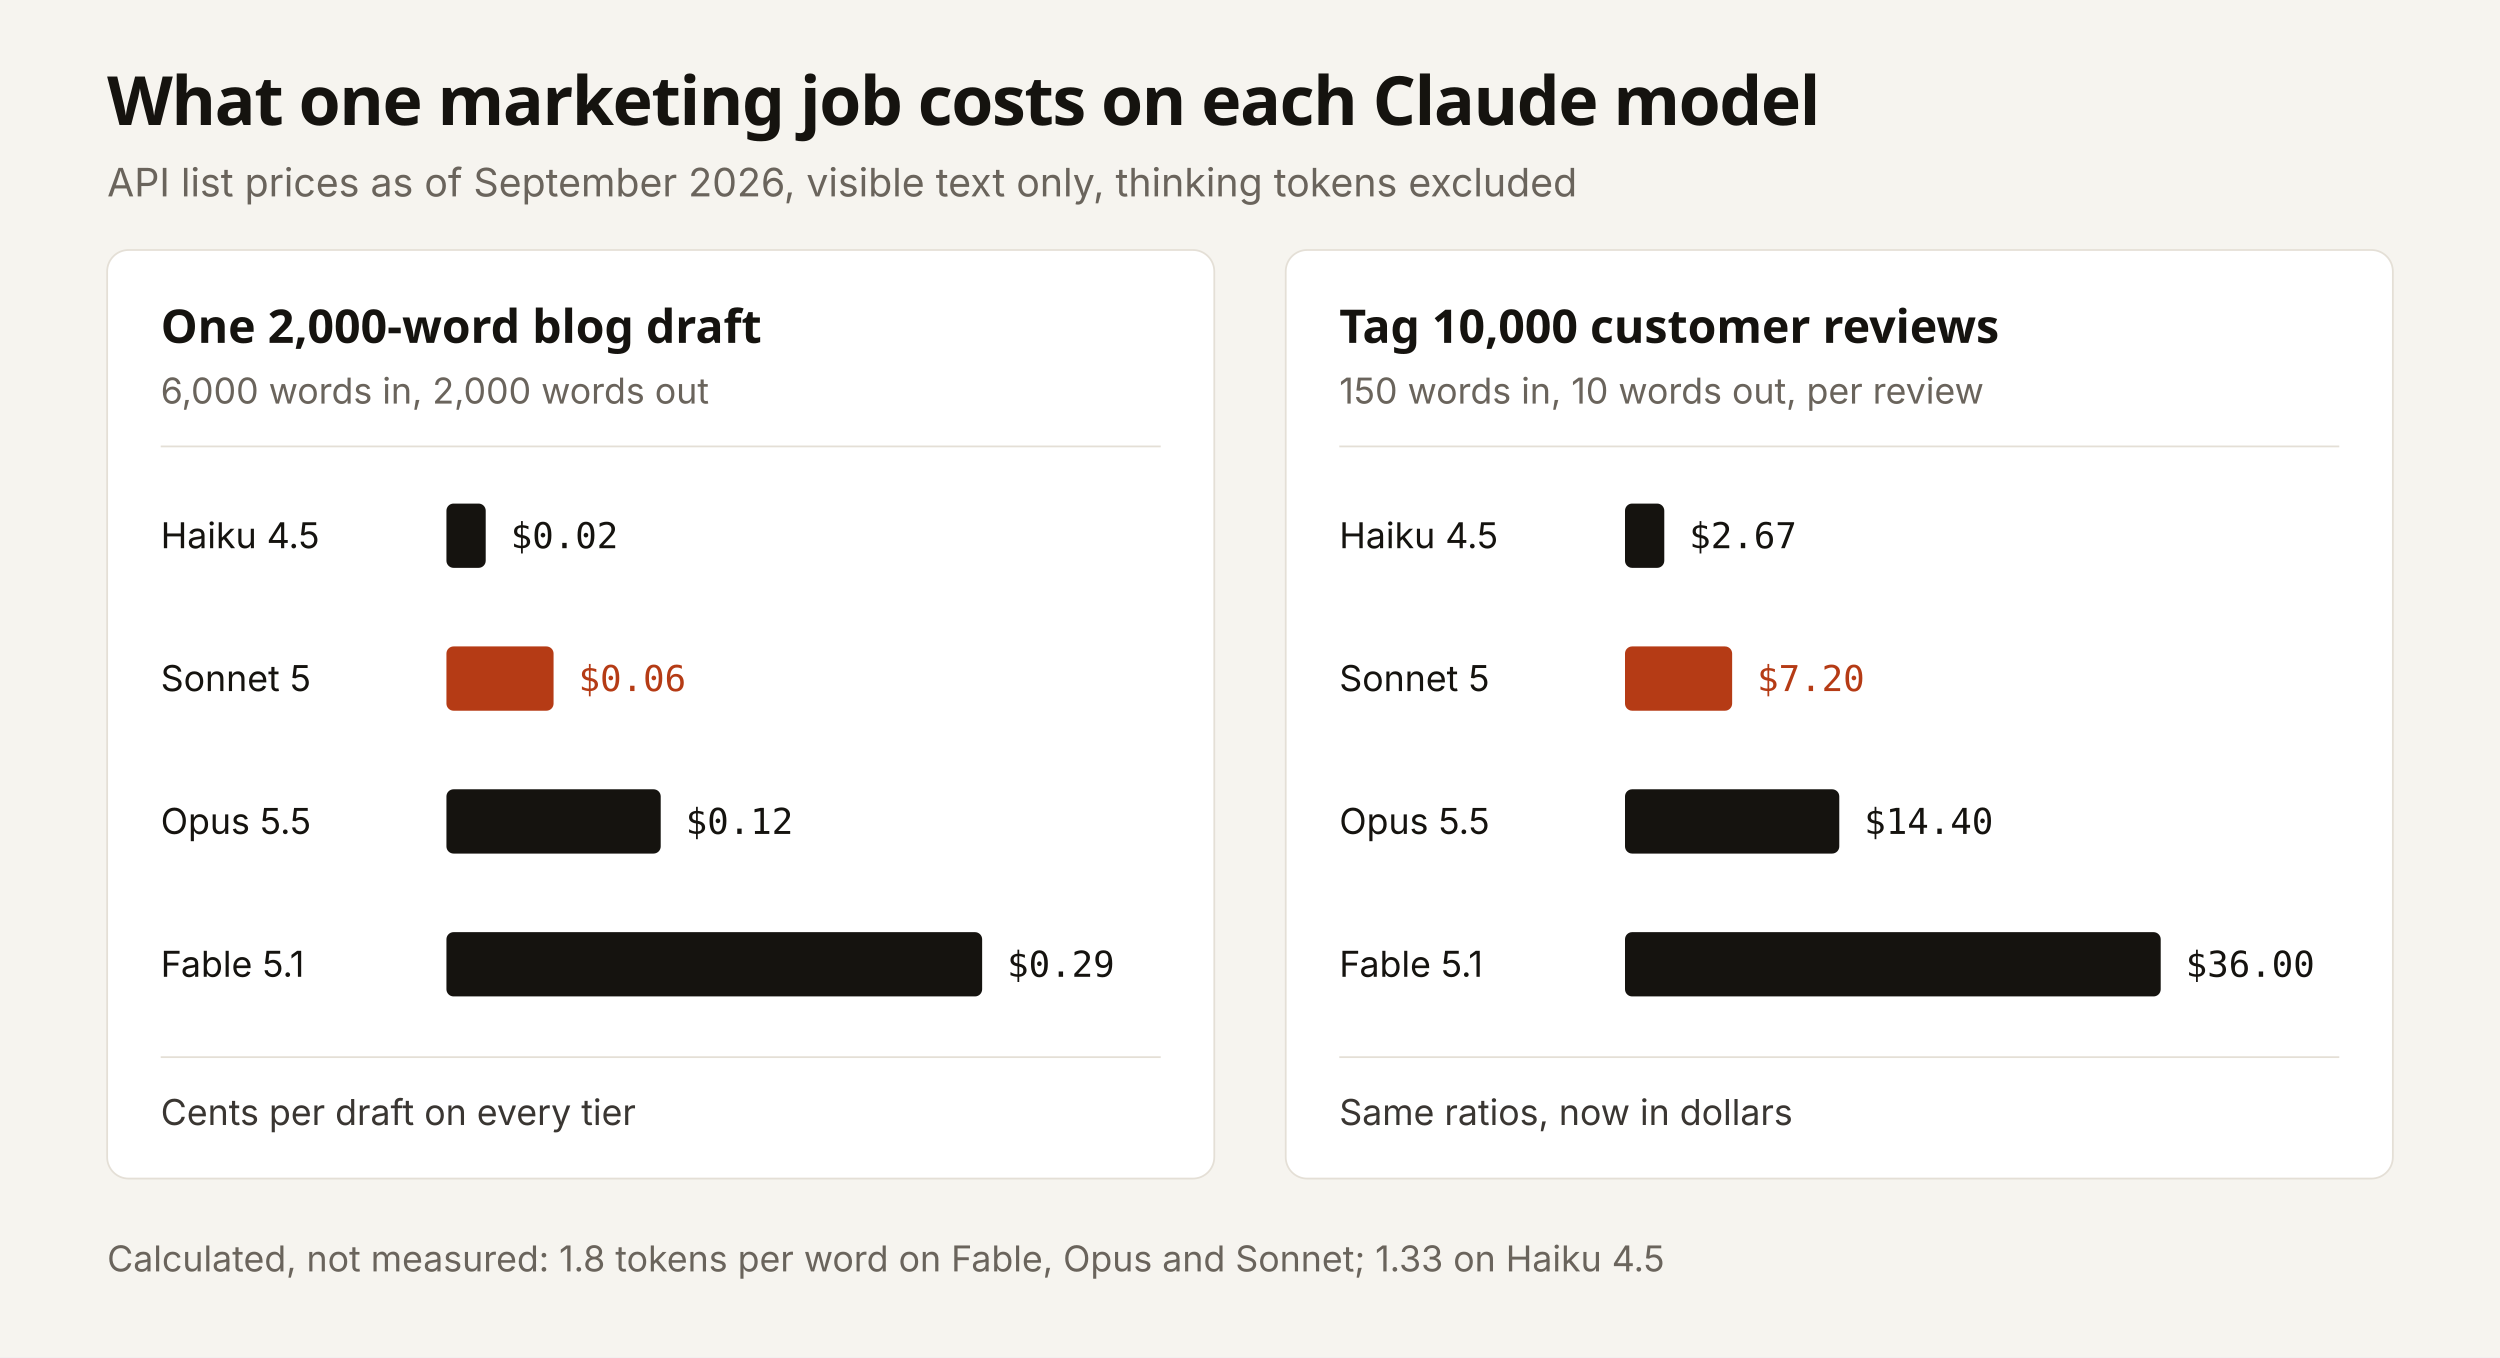
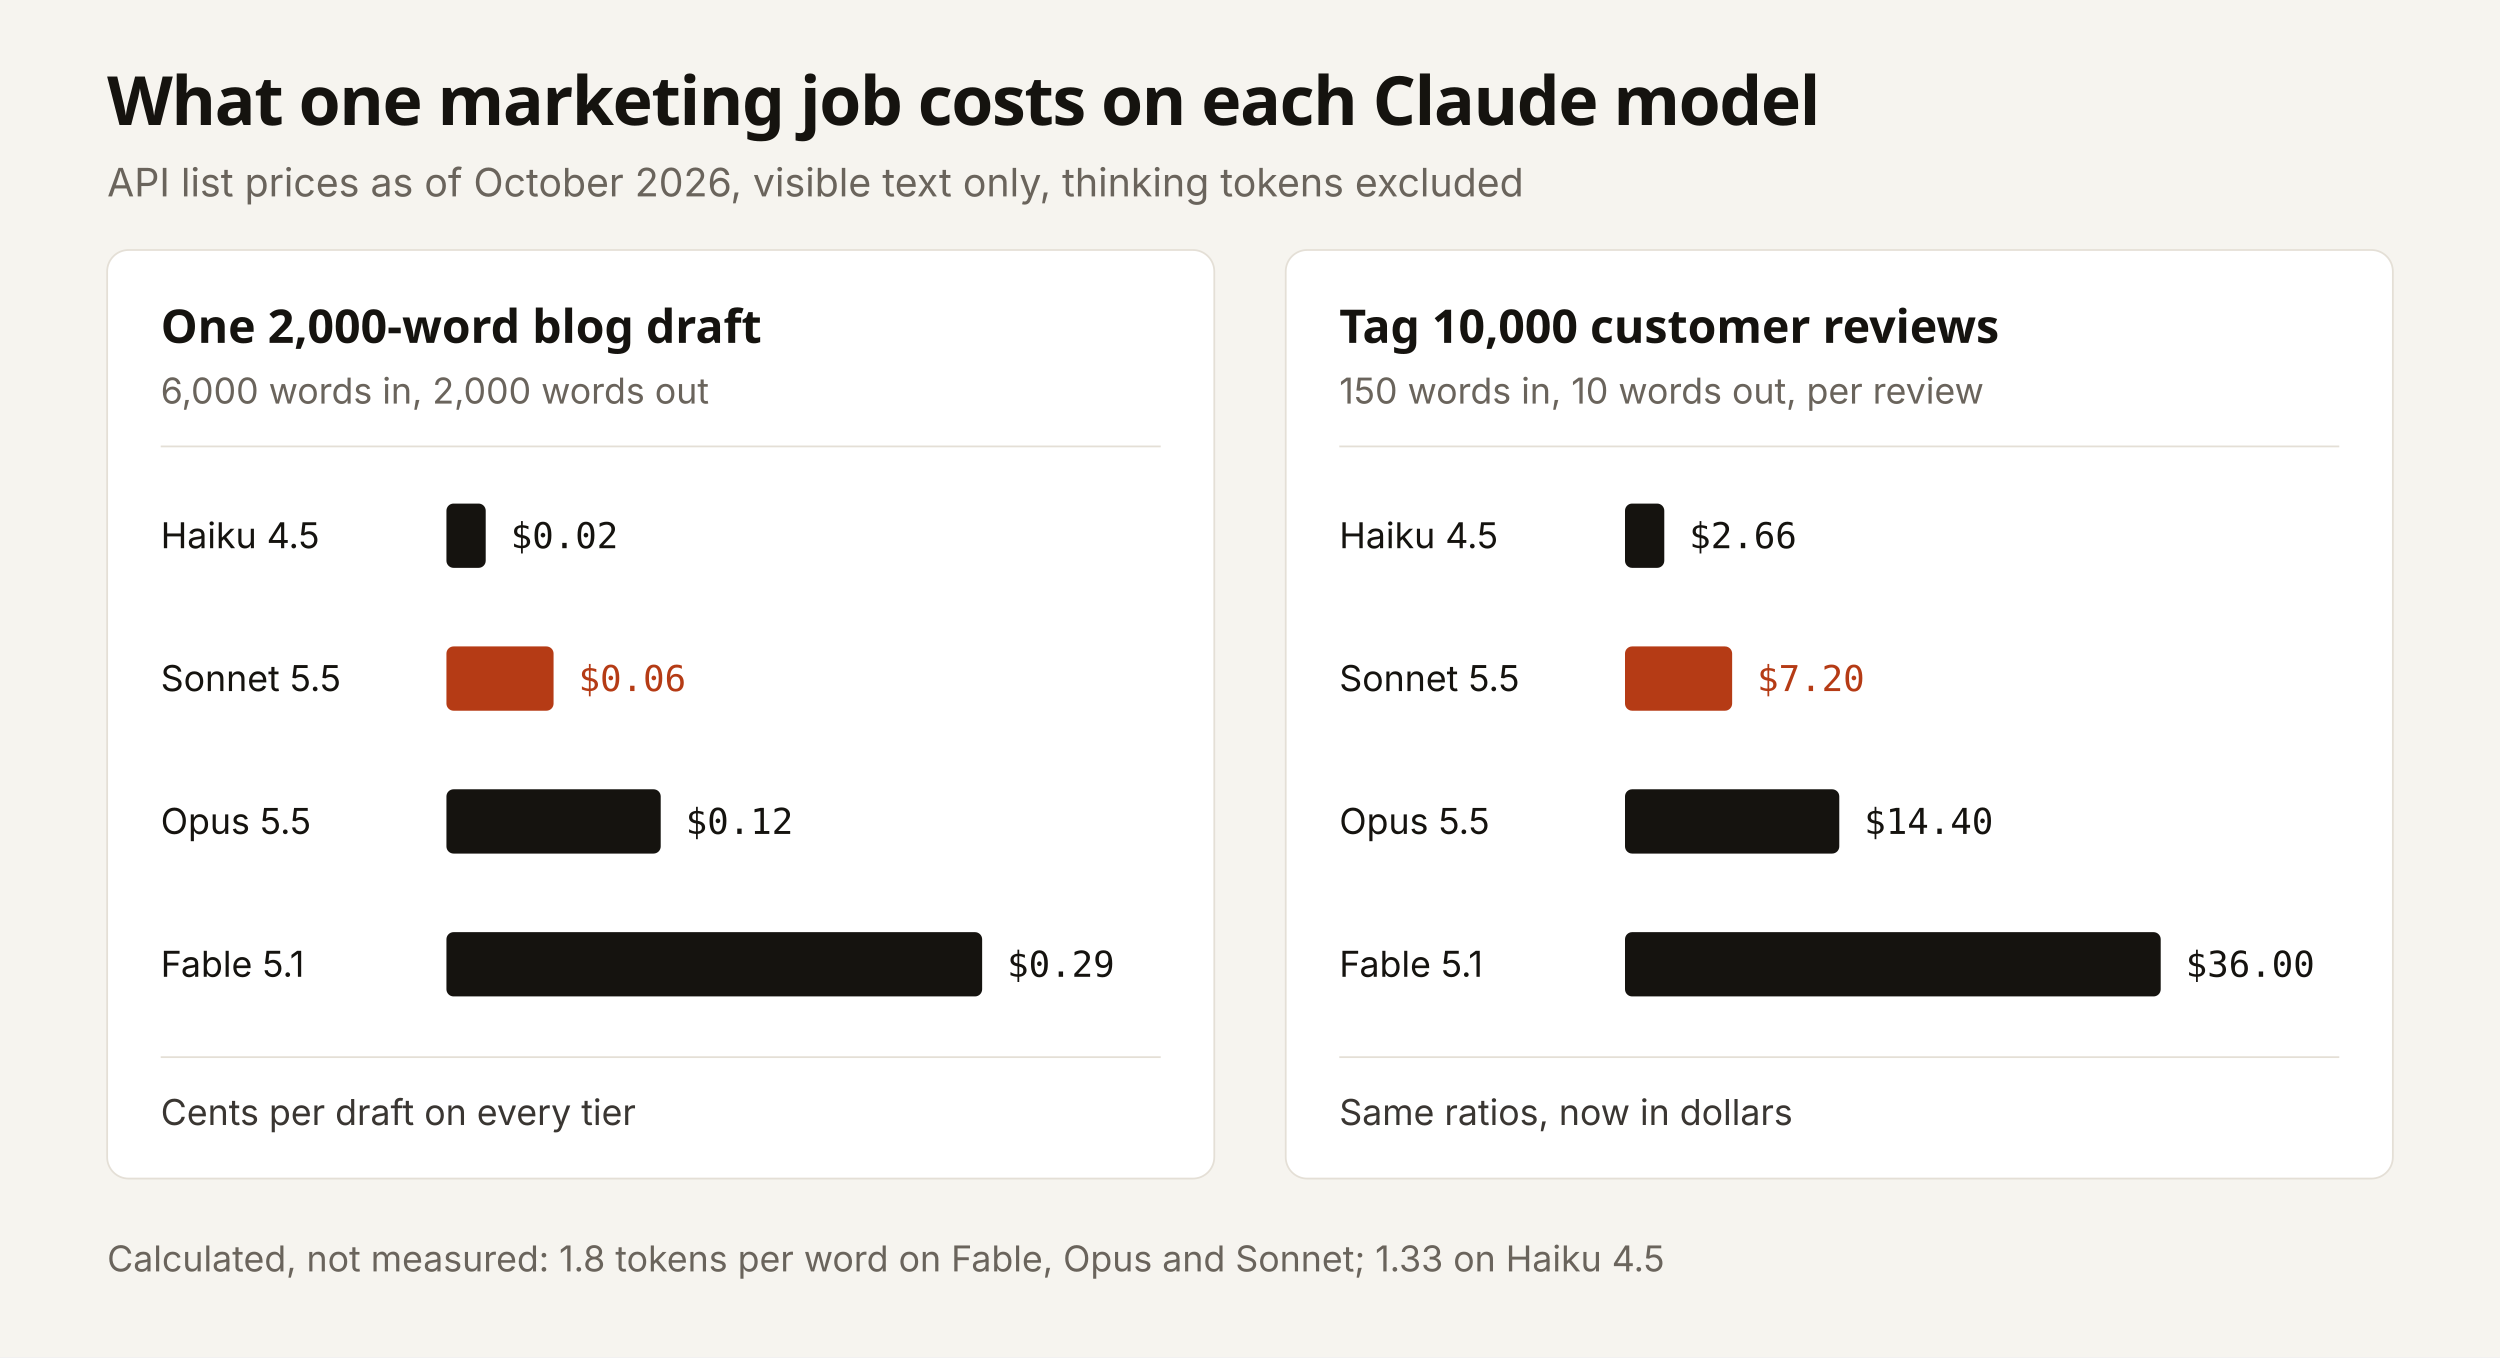
<svg xmlns="http://www.w3.org/2000/svg" viewBox="0 0 1400 760" width="1400" height="760">
  <rect x="0" y="0" width="1400" height="760" fill="#f6f4ef" />
  <text x="60" y="70" font-family="Bricolage Grotesque, Segoe UI, system-ui, sans-serif" font-size="38" font-weight="600" letter-spacing="-0.76" fill="#15130f">What one marketing job costs on each Claude model</text>
-   <text x="60" y="110" font-family="Inter, Segoe UI, system-ui, sans-serif" font-size="22" fill="#6a645c">API list prices as of September 2026, visible text only, thinking tokens excluded</text>
+   <text x="60" y="110" font-family="Inter, Segoe UI, system-ui, sans-serif" font-size="22" fill="#6a645c">API list prices as of October 2026, visible text only, thinking tokens excluded</text>
  <rect x="60" y="140" width="620" height="520" rx="12" fill="#ffffff" stroke="#e4dfd6" stroke-width="1" />
  <text x="90" y="192" font-family="Bricolage Grotesque, Segoe UI, system-ui, sans-serif" font-size="26" font-weight="600" fill="#15130f">One 2,000-word blog draft</text>
  <text x="90" y="226" font-family="Inter, Segoe UI, system-ui, sans-serif" font-size="20" fill="#6a645c">6,000 words in, 2,000 words out</text>
  <line x1="90" y1="250" x2="650" y2="250" stroke="#e4dfd6" stroke-width="1" />
  <text x="90" y="307" font-family="Inter, Segoe UI, system-ui, sans-serif" font-size="20" fill="#15130f">Haiku 4.5</text>
  <rect x="250" y="282" width="22" height="36" rx="4" fill="#15130f" />
  <text x="286" y="307" font-family="JetBrains Mono, Cascadia Mono, Consolas, monospace" font-size="20" font-weight="500" fill="#15130f">$0.02</text>
-   <text x="90" y="387" font-family="Inter, Segoe UI, system-ui, sans-serif" font-size="20" fill="#15130f">Sonnet 5</text>
+   <text x="90" y="387" font-family="Inter, Segoe UI, system-ui, sans-serif" font-size="20" fill="#15130f">Sonnet 5.5</text>
  <rect x="250" y="362" width="60" height="36" rx="4" fill="#b53b15" />
  <text x="324" y="387" font-family="JetBrains Mono, Cascadia Mono, Consolas, monospace" font-size="20" font-weight="500" fill="#b53b15">$0.06</text>
  <text x="90" y="467" font-family="Inter, Segoe UI, system-ui, sans-serif" font-size="20" fill="#15130f">Opus 5.5</text>
  <rect x="250" y="442" width="120" height="36" rx="4" fill="#15130f" />
  <text x="384" y="467" font-family="JetBrains Mono, Cascadia Mono, Consolas, monospace" font-size="20" font-weight="500" fill="#15130f">$0.12</text>
  <text x="90" y="547" font-family="Inter, Segoe UI, system-ui, sans-serif" font-size="20" fill="#15130f">Fable 5.1</text>
  <rect x="250" y="522" width="300" height="36" rx="4" fill="#15130f" />
  <text x="564" y="547" font-family="JetBrains Mono, Cascadia Mono, Consolas, monospace" font-size="20" font-weight="500" fill="#15130f">$0.29</text>
  <line x1="90" y1="592" x2="650" y2="592" stroke="#e4dfd6" stroke-width="1" />
  <text x="90" y="630" font-family="Inter, Segoe UI, system-ui, sans-serif" font-size="20" fill="#3a3632">Cents per draft on every tier</text>
  <rect x="720" y="140" width="620" height="520" rx="12" fill="#ffffff" stroke="#e4dfd6" stroke-width="1" />
  <text x="750" y="192" font-family="Bricolage Grotesque, Segoe UI, system-ui, sans-serif" font-size="26" font-weight="600" fill="#15130f">Tag 10,000 customer reviews</text>
  <text x="750" y="226" font-family="Inter, Segoe UI, system-ui, sans-serif" font-size="20" fill="#6a645c">150 words in, 10 words out, per review</text>
  <line x1="750" y1="250" x2="1310" y2="250" stroke="#e4dfd6" stroke-width="1" />
  <text x="750" y="307" font-family="Inter, Segoe UI, system-ui, sans-serif" font-size="20" fill="#15130f">Haiku 4.5</text>
  <rect x="910" y="282" width="22" height="36" rx="4" fill="#15130f" />
-   <text x="946" y="307" font-family="JetBrains Mono, Cascadia Mono, Consolas, monospace" font-size="20" font-weight="500" fill="#15130f">$2.67</text>
-   <text x="750" y="387" font-family="Inter, Segoe UI, system-ui, sans-serif" font-size="20" fill="#15130f">Sonnet 5</text>
+   <text x="946" y="307" font-family="JetBrains Mono, Cascadia Mono, Consolas, monospace" font-size="20" font-weight="500" fill="#15130f">$2.66</text>
+   <text x="750" y="387" font-family="Inter, Segoe UI, system-ui, sans-serif" font-size="20" fill="#15130f">Sonnet 5.5</text>
  <rect x="910" y="362" width="60" height="36" rx="4" fill="#b53b15" />
  <text x="984" y="387" font-family="JetBrains Mono, Cascadia Mono, Consolas, monospace" font-size="20" font-weight="500" fill="#b53b15">$7.20</text>
  <text x="750" y="467" font-family="Inter, Segoe UI, system-ui, sans-serif" font-size="20" fill="#15130f">Opus 5.5</text>
  <rect x="910" y="442" width="120" height="36" rx="4" fill="#15130f" />
  <text x="1044" y="467" font-family="JetBrains Mono, Cascadia Mono, Consolas, monospace" font-size="20" font-weight="500" fill="#15130f">$14.40</text>
  <text x="750" y="547" font-family="Inter, Segoe UI, system-ui, sans-serif" font-size="20" fill="#15130f">Fable 5.1</text>
  <rect x="910" y="522" width="300" height="36" rx="4" fill="#15130f" />
  <text x="1224" y="547" font-family="JetBrains Mono, Cascadia Mono, Consolas, monospace" font-size="20" font-weight="500" fill="#15130f">$36.00</text>
  <line x1="750" y1="592" x2="1310" y2="592" stroke="#e4dfd6" stroke-width="1" />
  <text x="750" y="630" font-family="Inter, Segoe UI, system-ui, sans-serif" font-size="20" fill="#3a3632">Same ratios, now in dollars</text>
  <text x="60" y="712" font-family="Inter, Segoe UI, system-ui, sans-serif" font-size="20" fill="#6a645c">Calculated, not measured: 1.8 tokens per word on Fable, Opus and Sonnet; 1.33 on Haiku 4.5</text>
</svg>
